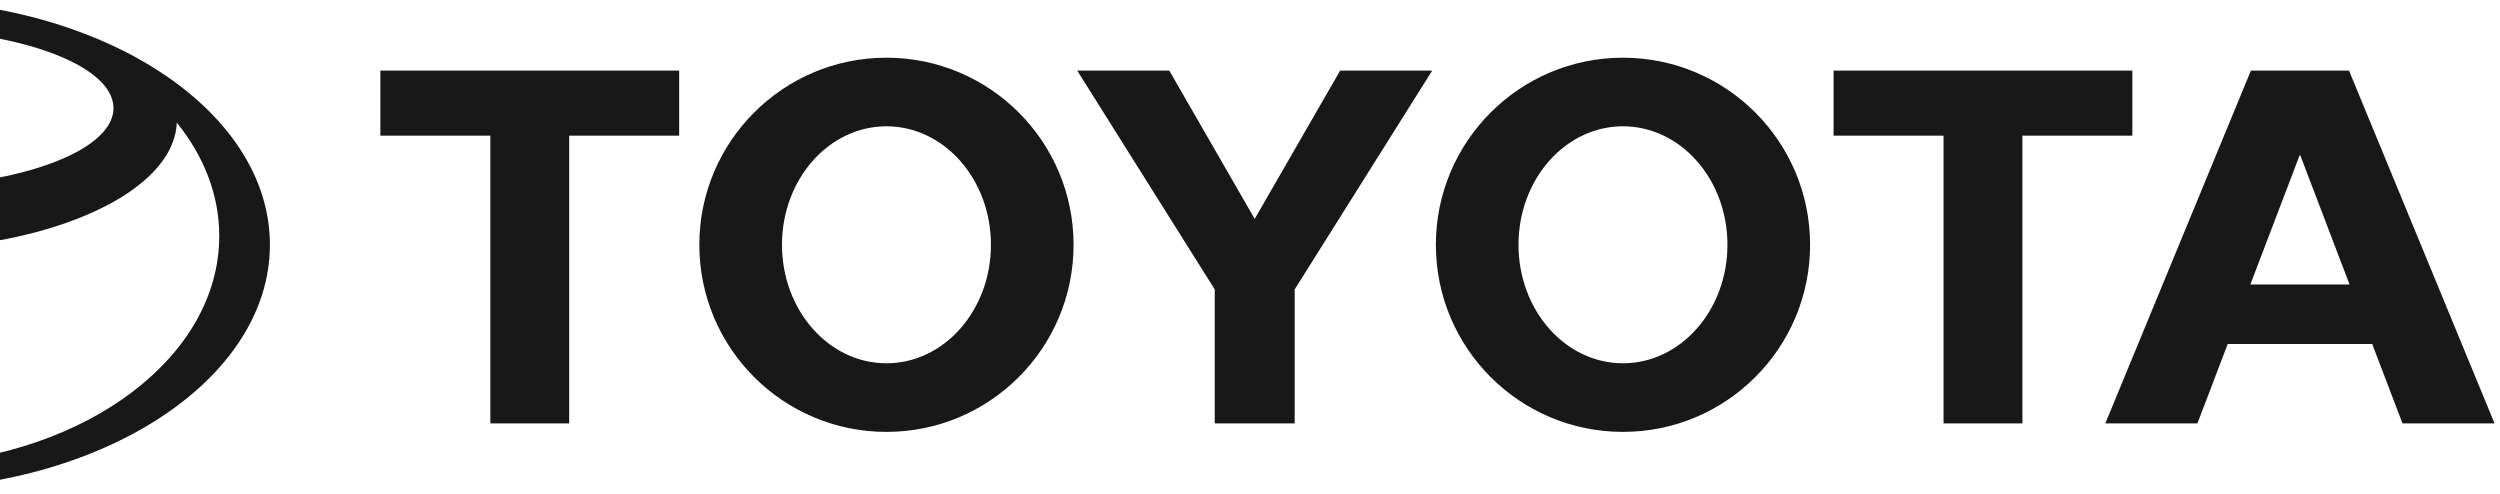
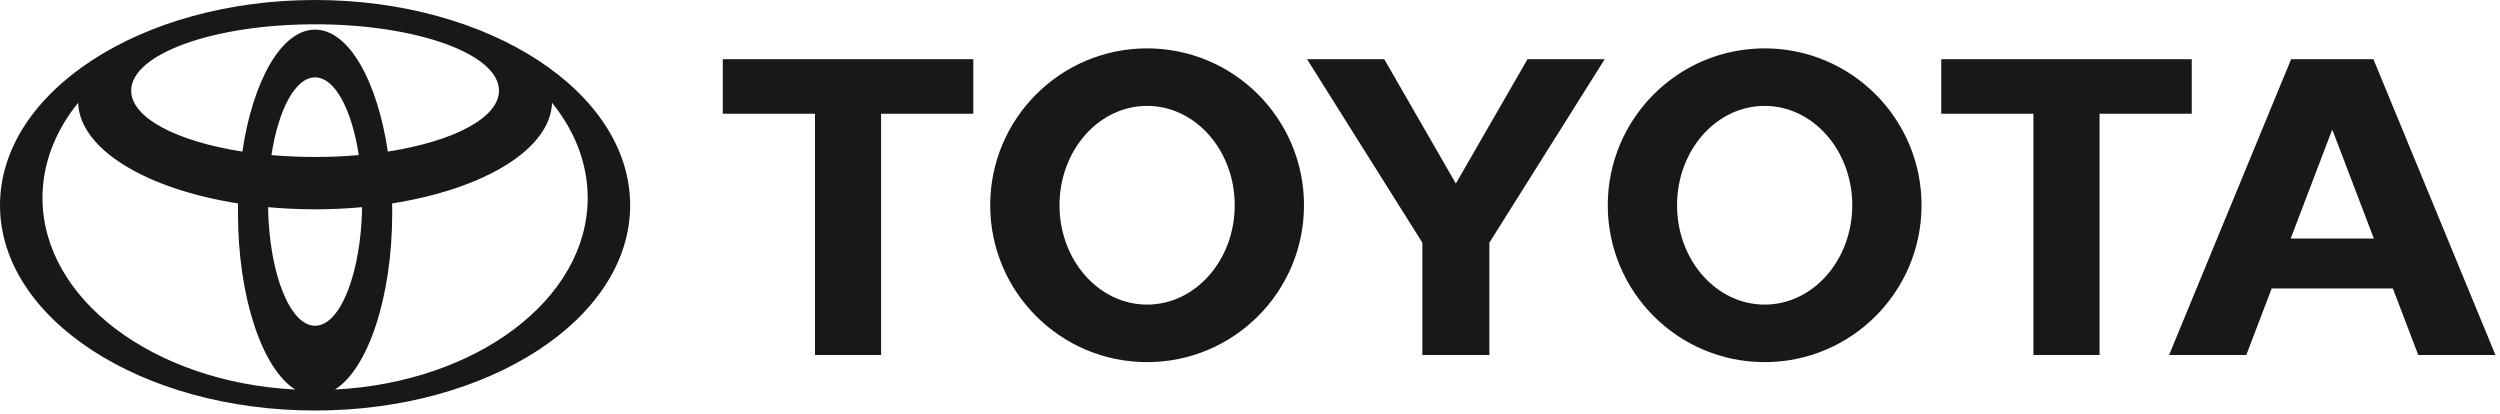
- <svg xmlns="http://www.w3.org/2000/svg" width="218" height="43" viewBox="0 0 218 43" fill="none">
-   <path fill-rule="evenodd" clip-rule="evenodd" d="M-11.285 40.521C-14.721 38.369 -17.253 30.942 -17.253 22.115C-17.253 21.792 -17.251 21.472 -17.243 21.153L-17.24 21.157C-26.798 19.656 -33.703 15.541 -33.88 10.674L-33.908 10.731C-36.246 13.638 -37.581 16.998 -37.581 20.578C-37.581 31.114 -26.016 39.746 -11.347 40.51L-11.285 40.521ZM-42 21.346C-42 9.559 -27.329 0 -9.233 0C8.865 0 23.536 9.559 23.536 21.346C23.536 33.135 8.865 42.694 -9.233 42.694C-27.329 42.694 -42 33.135 -42 21.346ZM-9.231 3.08C-5.737 3.08 -2.765 8.381 -1.664 15.776L-1.661 15.764C5.137 14.706 9.896 12.266 9.896 9.425C9.896 5.614 1.332 2.527 -9.231 2.527C-19.793 2.527 -28.357 5.614 -28.357 9.425C-28.357 12.266 -23.599 14.705 -16.802 15.764L-16.798 15.776C-15.696 8.381 -12.724 3.08 -9.231 3.08ZM-7.116 40.508C7.553 39.745 19.119 31.113 19.119 20.577C19.119 16.997 17.783 13.636 15.446 10.73L15.418 10.672C15.241 15.54 8.336 19.654 -1.222 21.156L-1.218 21.152C-1.211 21.47 -1.209 21.79 -1.209 22.114C-1.209 30.94 -3.742 38.367 -7.176 40.519L-7.116 40.508ZM-9.231 16.324C-7.715 16.326 -6.199 16.261 -4.688 16.13L-4.689 16.131C-5.413 11.393 -7.173 8.046 -9.23 8.046C-11.287 8.046 -13.045 11.393 -13.771 16.131L-13.772 16.13C-12.262 16.261 -10.747 16.325 -9.231 16.324ZM-9.231 33.878C-6.601 33.878 -4.454 28.404 -4.341 21.54L-4.327 21.544C-7.589 21.845 -10.872 21.845 -14.134 21.544L-14.121 21.54C-14.007 28.404 -11.862 33.878 -9.231 33.878ZM125.208 21.346C125.208 12.337 132.513 5.031 141.522 5.031C150.536 5.031 157.84 12.337 157.84 21.346C157.84 30.358 150.534 37.661 141.522 37.661C132.513 37.661 125.208 30.358 125.208 21.346ZM141.522 31.678C146.554 31.678 150.634 27.051 150.634 21.345C150.634 15.64 146.554 11.013 141.522 11.013C136.491 11.013 132.413 15.64 132.413 21.345C132.413 27.053 136.492 31.678 141.522 31.678ZM176.353 11.828V36.92H169.477V11.828H169.501H159.888V6.156H185.942V11.828H176.353ZM194.258 29.999L194.253 30.006L191.615 36.921H183.584L196.278 6.156H204.835L217.526 36.921H209.497L206.86 30.006L206.852 29.999H194.258ZM200.556 24.806H204.883L204.88 24.807L200.585 13.547H200.526L196.231 24.807L196.229 24.806H200.556ZM49.633 11.828V36.92H42.758V11.828H42.783H33.168V6.156H59.223V11.828H49.633ZM60.982 21.346C60.982 12.337 68.287 5.031 77.299 5.031C86.31 5.031 93.615 12.337 93.615 21.346C93.615 30.358 86.31 37.661 77.299 37.661C68.287 37.661 60.982 30.358 60.982 21.346ZM77.299 31.678C82.33 31.678 86.41 27.051 86.41 21.345C86.41 15.64 82.33 11.013 77.299 11.013C72.268 11.013 68.189 15.64 68.189 21.345C68.189 27.053 72.268 31.678 77.299 31.678ZM109.409 36.92H112.895V25.239L124.889 6.156H116.861L109.409 19.087L101.961 6.156H93.933L105.925 25.239V36.92H109.409Z" fill="#181818" />
+ <svg xmlns="http://www.w3.org/2000/svg" width="260" height="43" viewBox="0 0 260 43" fill="none">
+   <path fill-rule="evenodd" clip-rule="evenodd" d="M30.715 40.521C27.279 38.369 24.747 30.942 24.747 22.115C24.747 21.792 24.749 21.472 24.757 21.153L24.76 21.157C15.202 19.656 8.297 15.541 8.12 10.674L8.092 10.731C5.754 13.638 4.419 16.998 4.419 20.578C4.419 31.114 15.984 39.746 30.653 40.51L30.715 40.521ZM0 21.346C0 9.559 14.671 0 32.767 0C50.865 0 65.536 9.559 65.536 21.346C65.536 33.135 50.865 42.694 32.767 42.694C14.671 42.694 0 33.135 0 21.346ZM32.769 3.08C36.263 3.08 39.235 8.381 40.336 15.776L40.339 15.764C47.137 14.706 51.895 12.266 51.895 9.425C51.895 5.614 43.332 2.527 32.769 2.527C22.207 2.527 13.643 5.614 13.643 9.425C13.643 12.266 18.401 14.705 25.198 15.764L25.202 15.776C26.304 8.381 29.276 3.08 32.769 3.08ZM34.884 40.508C49.553 39.745 61.119 31.113 61.119 20.577C61.119 16.997 59.783 13.636 57.446 10.73L57.418 10.672C57.241 15.54 50.336 19.654 40.778 21.156L40.782 21.152C40.789 21.47 40.791 21.79 40.791 22.114C40.791 30.94 38.258 38.367 34.824 40.519L34.884 40.508ZM32.769 16.324C34.285 16.326 35.801 16.261 37.312 16.13L37.311 16.131C36.587 11.393 34.827 8.046 32.77 8.046C30.713 8.046 28.955 11.393 28.229 16.131L28.228 16.13C29.738 16.261 31.253 16.325 32.769 16.324ZM32.769 33.878C35.399 33.878 37.546 28.404 37.659 21.54L37.673 21.544C34.411 21.845 31.128 21.845 27.866 21.544L27.879 21.54C27.993 28.404 30.138 33.878 32.769 33.878ZM167.208 21.346C167.208 12.337 174.513 5.031 183.522 5.031C192.536 5.031 199.84 12.337 199.84 21.346C199.84 30.358 192.534 37.661 183.522 37.661C174.513 37.661 167.208 30.358 167.208 21.346ZM183.522 31.678C188.554 31.678 192.634 27.051 192.634 21.345C192.634 15.64 188.554 11.013 183.522 11.013C178.491 11.013 174.413 15.64 174.413 21.345C174.413 27.053 178.492 31.678 183.522 31.678ZM218.353 11.828V36.92H211.477V11.828H211.501H201.888V6.156H227.942V11.828H218.353ZM236.258 29.999L236.253 30.006L233.615 36.921H225.584L238.278 6.156H246.835L259.526 36.921H251.497L248.86 30.006L248.852 29.999H236.258ZM242.556 24.806H246.883L246.88 24.807L242.585 13.547H242.526L238.231 24.807L238.229 24.806H242.556ZM91.633 11.828V36.92H84.758V11.828H84.783H75.168V6.156H101.223V11.828H91.633ZM102.982 21.346C102.982 12.337 110.287 5.031 119.299 5.031C128.31 5.031 135.615 12.337 135.615 21.346C135.615 30.358 128.31 37.661 119.299 37.661C110.287 37.661 102.982 30.358 102.982 21.346ZM119.299 31.678C124.33 31.678 128.41 27.051 128.41 21.345C128.41 15.64 124.33 11.013 119.299 11.013C114.268 11.013 110.189 15.64 110.189 21.345C110.189 27.053 114.268 31.678 119.299 31.678ZM151.409 36.92H154.895V25.239L166.889 6.156H158.861L151.409 19.087L143.961 6.156H135.933L147.925 25.239V36.92H151.409Z" fill="#181818" />
</svg>
